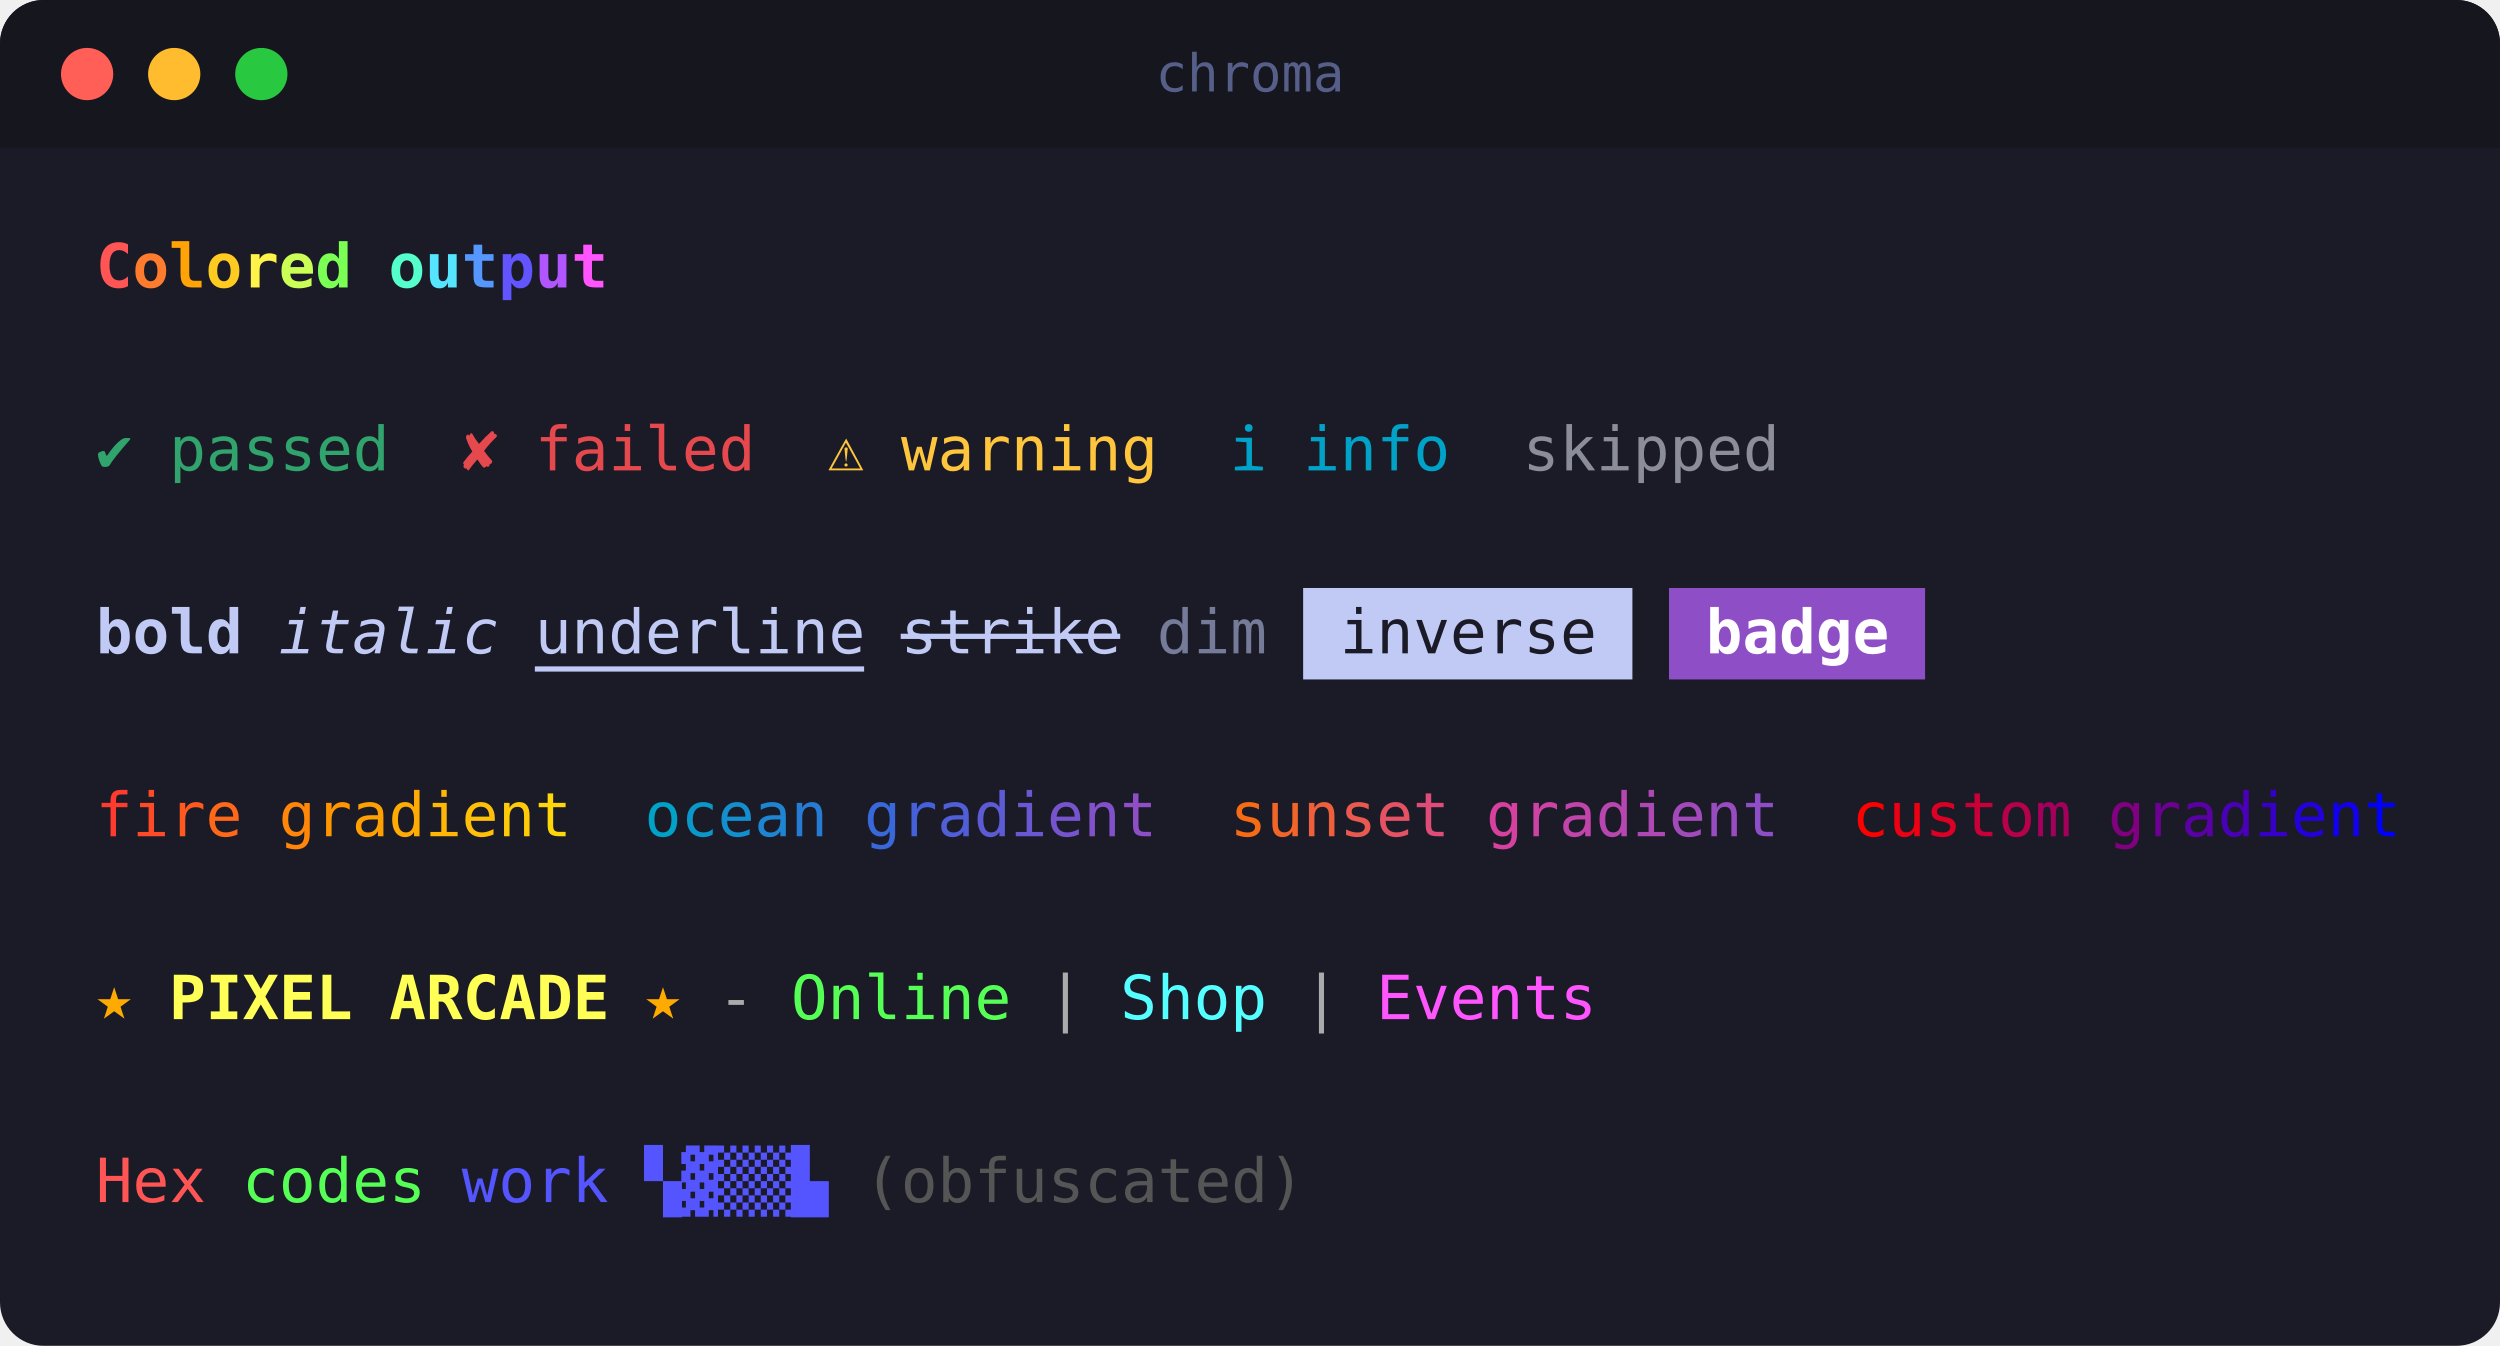
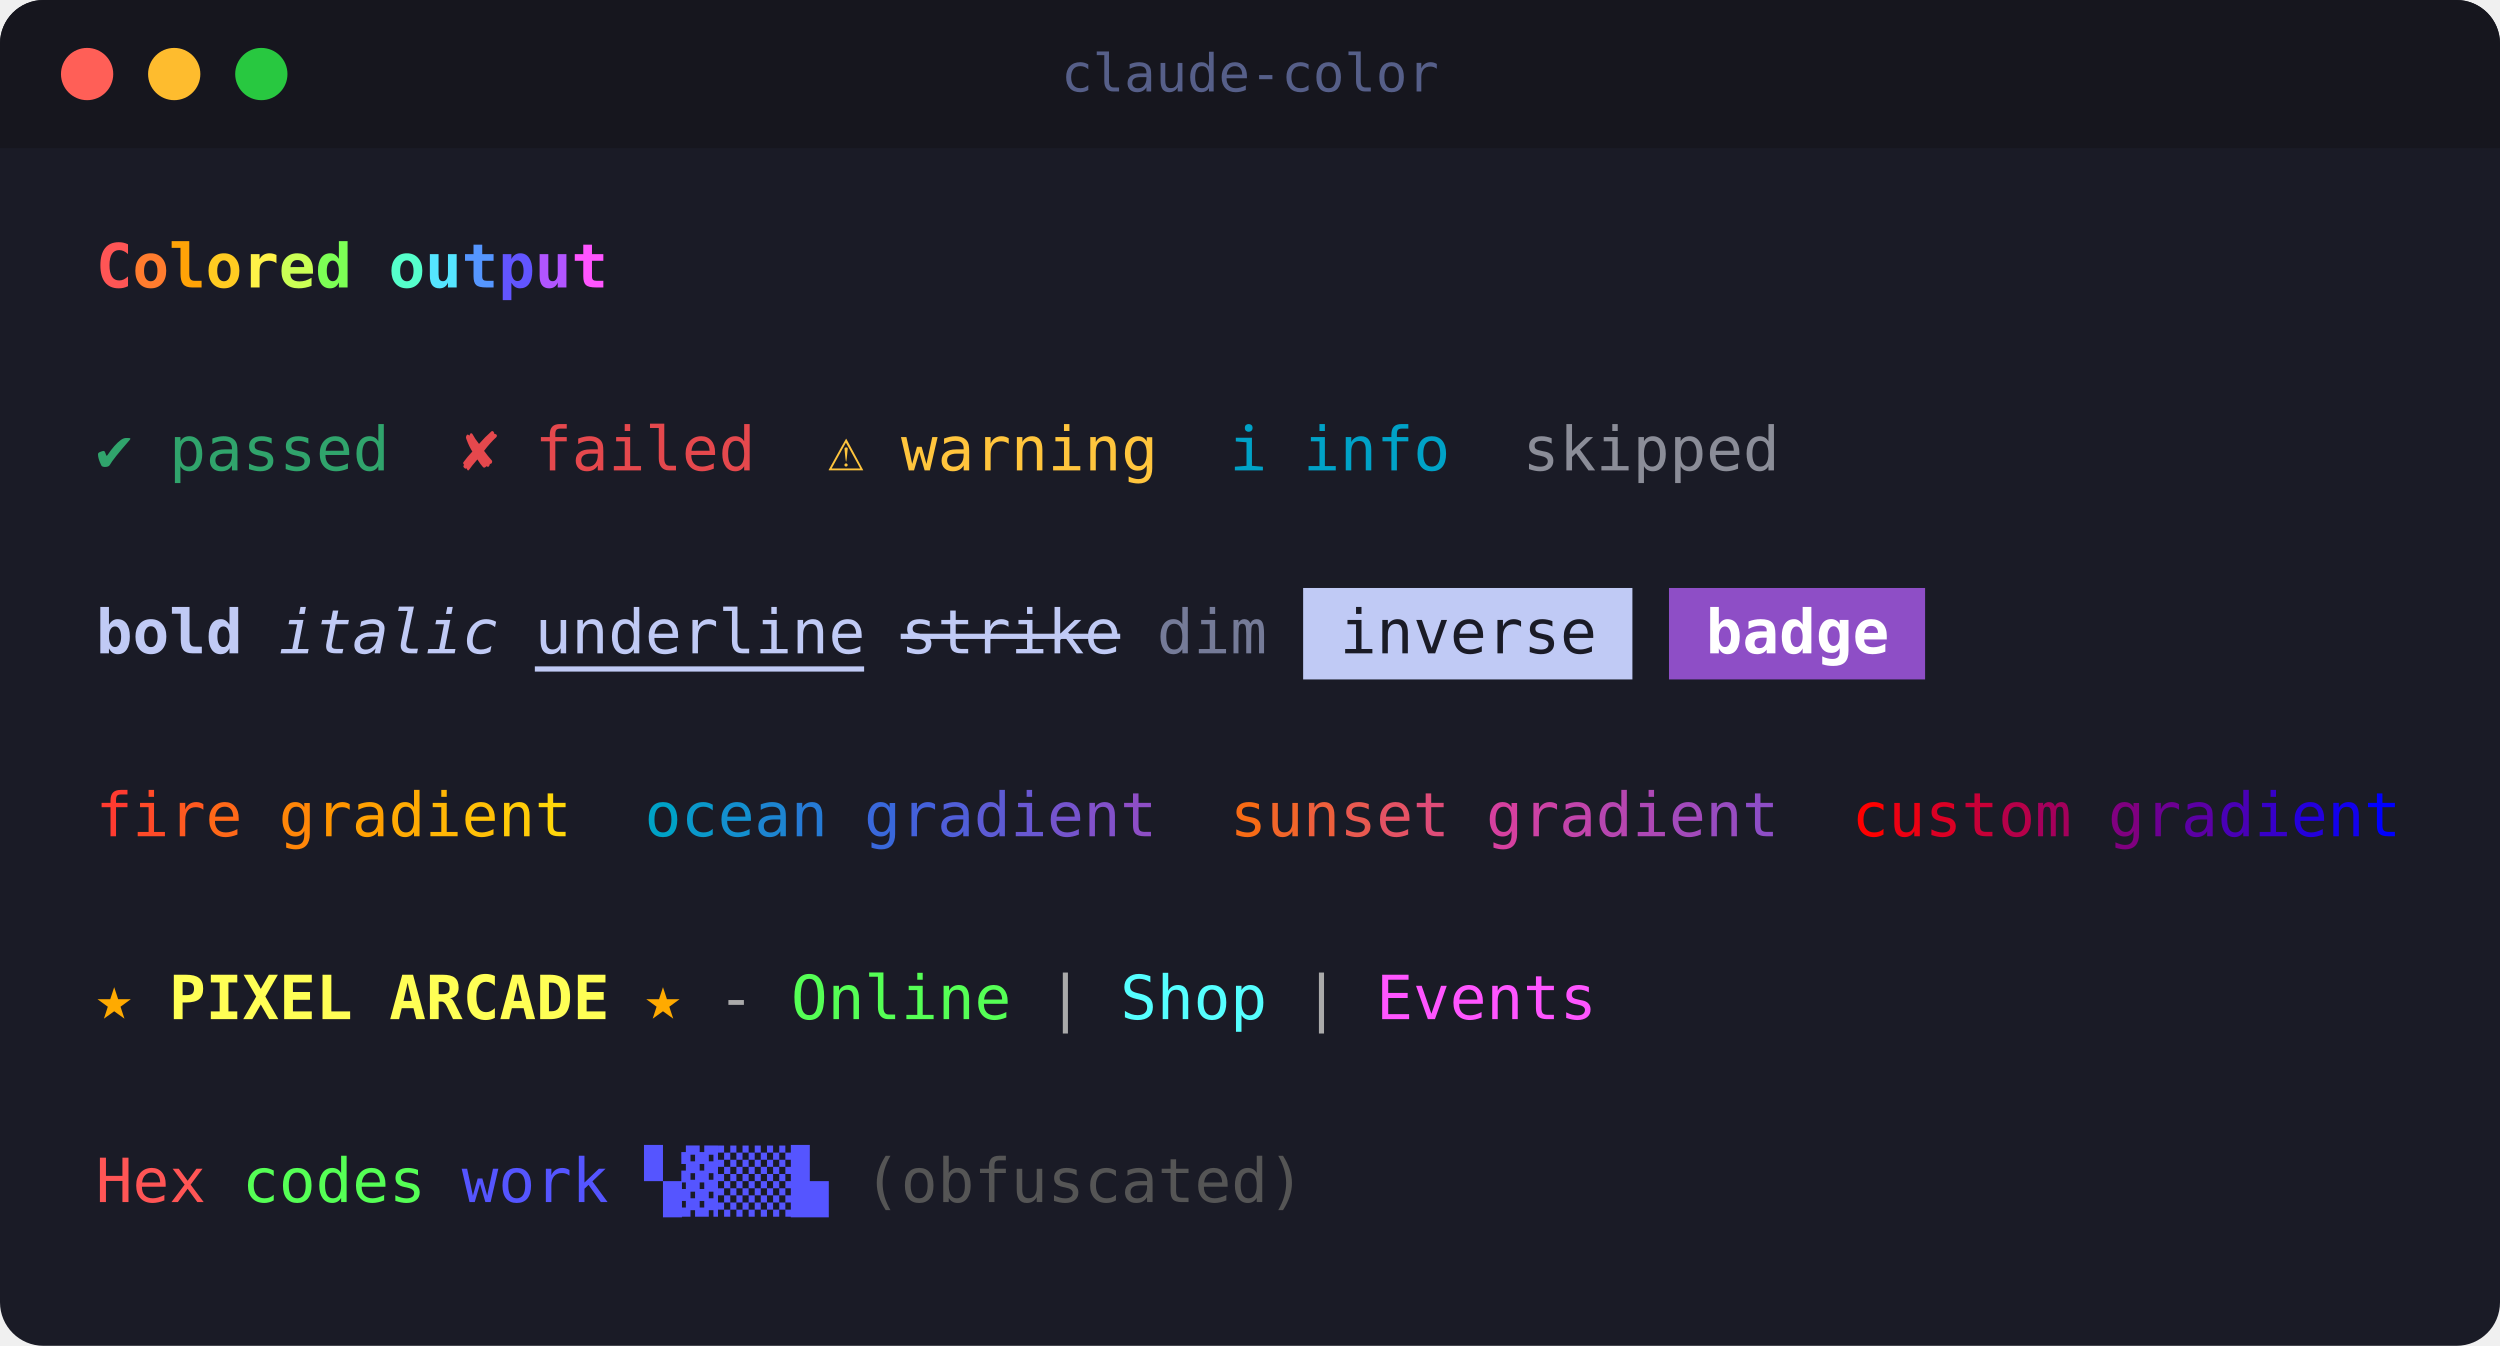
<svg xmlns="http://www.w3.org/2000/svg" width="574" height="309" viewBox="0 0 574 309" font-family="ui-monospace, SFMono-Regular, Menlo, Consolas, 'DejaVu Sans Mono', monospace" font-size="14" xml:space="preserve" style="white-space: pre">
  <rect width="100%" height="100%" rx="10" fill="#1a1b26" />
  <path d="M0 10 a10 10 0 0 1 10 -10 h554 a10 10 0 0 1 10 10 v24 h-574 z" fill="#16161e" />
  <circle cx="20" cy="17" r="6" fill="#ff5f57" />
  <circle cx="40" cy="17" r="6" fill="#febc2e" />
  <circle cx="60" cy="17" r="6" fill="#28c840" />
-   <text x="287" y="21" fill="#565f89" font-size="12" text-anchor="middle">chroma</text>
+   <text x="287" y="21" fill="#565f89" font-size="12" text-anchor="middle">claude-color</text>
  <text x="22.0" y="66" fill="#ff5555" font-weight="700">C</text>
  <text x="30.4" y="66" fill="#ff7c2e" font-weight="700">o</text>
  <text x="38.8" y="66" fill="#ffa307" font-weight="700">l</text>
  <text x="47.2" y="66" fill="#ffcb21" font-weight="700">o</text>
  <text x="55.6" y="66" fill="#fff248" font-weight="700">r</text>
  <text x="64.0" y="66" fill="#cbff55" font-weight="700">e</text>
  <text x="72.4" y="66" fill="#7cff55" font-weight="700">d</text>
  <text x="80.8" y="66" fill="#55ff7c" font-weight="700"> </text>
  <text x="89.2" y="66" fill="#55ffcb" font-weight="700">o</text>
  <text x="97.6" y="66" fill="#55e5ff" font-weight="700">u</text>
  <text x="106.0" y="66" fill="#5596ff" font-weight="700">t</text>
  <text x="114.4" y="66" fill="#6255ff" font-weight="700">p</text>
  <text x="122.8" y="66" fill="#b155ff" font-weight="700">u</text>
  <text x="131.2" y="66" fill="#ff55ff" font-weight="700">t</text>
  <text x="22.0 30.4 38.8 47.2 55.6 64.0 72.4 80.8" y="108" fill="#30a46c">✔ passed</text>
  <text x="89.2 97.6" y="108" fill="#c0caf5">  </text>
  <text x="106.0 114.4 122.8 131.2 139.6 148.0 156.4 164.8" y="108" fill="#e5484d">✘ failed</text>
  <text x="173.2 181.6" y="108" fill="#c0caf5">  </text>
  <text x="190.0 198.4 206.8 215.2 223.6 232.0 240.4 248.8 257.2" y="108" fill="#ffc53d">⚠ warning</text>
  <text x="265.6 274.0" y="108" fill="#c0caf5">  </text>
  <text x="282.4 290.8 299.2 307.6 316.0 324.4" y="108" fill="#00a2c7">ℹ info</text>
  <text x="332.8 341.2" y="108" fill="#c0caf5">  </text>
  <text x="349.6 358.0 366.4 374.8 383.2 391.6 400.0" y="108" fill="#8b8d98">skipped</text>
  <text x="22.0 30.4 38.8 47.2" y="150" fill="#c0caf5" font-weight="700">bold</text>
  <text x="55.6" y="150" fill="#c0caf5"> </text>
  <text x="64.0 72.4 80.8 89.2 97.6 106.0" y="150" fill="#c0caf5" font-style="italic">italic</text>
  <text x="114.4" y="150" fill="#c0caf5"> </text>
  <text x="122.8 131.2 139.6 148.0 156.4 164.8 173.2 181.6 190.0" y="150" fill="#c0caf5">underline</text>
  <rect x="122.8" y="153" width="75.6" height="1.2" fill="#c0caf5" />
  <text x="198.4" y="150" fill="#c0caf5"> </text>
  <text x="206.8 215.2 223.6 232.0 240.4 248.8" y="150" fill="#c0caf5">strike</text>
  <rect x="206.8" y="145.5" width="50.4" height="1.2" fill="#c0caf5" />
  <text x="257.2" y="150" fill="#c0caf5"> </text>
  <text x="265.6 274.0 282.4" y="150" fill="#c0caf5" opacity="0.55">dim</text>
  <text x="290.8" y="150" fill="#c0caf5"> </text>
  <rect x="299.2" y="135" width="75.6" height="21" fill="#c0caf5" />
  <text x="299.2 307.6 316.0 324.4 332.8 341.2 349.6 358.0 366.4" y="150" fill="#1a1b26"> inverse </text>
  <text x="374.8" y="150" fill="#c0caf5"> </text>
  <rect x="383.2" y="135" width="58.8" height="21" fill="#8e4ec6" />
  <text x="383.2 391.6 400.0 408.4 416.8 425.2 433.6" y="150" fill="#ffffff" font-weight="700"> badge </text>
  <text x="22.0" y="192" fill="#ff3b30">f</text>
  <text x="30.4" y="192" fill="#ff4a28">i</text>
  <text x="38.8" y="192" fill="#ff5920">r</text>
  <text x="47.2" y="192" fill="#ff6818">e</text>
  <text x="55.6" y="192" fill="#ff7710"> </text>
  <text x="64.0" y="192" fill="#ff8608">g</text>
  <text x="72.4" y="192" fill="#ff9500">r</text>
  <text x="80.8" y="192" fill="#ffa002">a</text>
  <text x="89.2" y="192" fill="#ffab03">d</text>
  <text x="97.6" y="192" fill="#ffb605">i</text>
  <text x="106.0" y="192" fill="#ffc007">e</text>
  <text x="114.4" y="192" fill="#ffcb08">n</text>
  <text x="122.8" y="192" fill="#ffd60a">t</text>
  <text x="131.2 139.6" y="192" fill="#c0caf5">  </text>
  <text x="148.0" y="192" fill="#00a2c7">o</text>
  <text x="156.4" y="192" fill="#0a98ca">c</text>
  <text x="164.8" y="192" fill="#138fce">e</text>
  <text x="173.2" y="192" fill="#1d85d1">a</text>
  <text x="181.6" y="192" fill="#267bd5">n</text>
  <text x="190.0" y="192" fill="#3072d8"> </text>
  <text x="198.4" y="192" fill="#3968db">g</text>
  <text x="206.8" y="192" fill="#4461db">r</text>
  <text x="215.2" y="192" fill="#505ed8">a</text>
  <text x="223.6" y="192" fill="#5d5bd4">d</text>
  <text x="232.0" y="192" fill="#6958d1">i</text>
  <text x="240.4" y="192" fill="#7554cd">e</text>
  <text x="248.8" y="192" fill="#8251ca">n</text>
  <text x="257.2" y="192" fill="#8e4ec6">t</text>
  <text x="265.6 274.0" y="192" fill="#c0caf5">  </text>
  <text x="282.4" y="192" fill="#f76b15">s</text>
  <text x="290.8" y="192" fill="#f26529">u</text>
  <text x="299.2" y="192" fill="#ee5f3c">n</text>
  <text x="307.6" y="192" fill="#e95950">s</text>
  <text x="316.0" y="192" fill="#e45264">e</text>
  <text x="324.4" y="192" fill="#df4c78">t</text>
  <text x="332.8" y="192" fill="#db468b"> </text>
  <text x="341.2" y="192" fill="#d6409f">g</text>
  <text x="349.6" y="192" fill="#cc42a5">r</text>
  <text x="358.0" y="192" fill="#c144aa">a</text>
  <text x="366.4" y="192" fill="#b746b0">d</text>
  <text x="374.8" y="192" fill="#ad48b5">i</text>
  <text x="383.2" y="192" fill="#a34abb">e</text>
  <text x="391.6" y="192" fill="#984cc0">n</text>
  <text x="400.0" y="192" fill="#8e4ec6">t</text>
  <text x="408.4 416.8" y="192" fill="#c0caf5">  </text>
  <text x="425.2" y="192" fill="#ff0000">c</text>
  <text x="433.6" y="192" fill="#ed0012">u</text>
  <text x="442.0" y="192" fill="#db0024">s</text>
  <text x="450.4" y="192" fill="#c80037">t</text>
  <text x="458.8" y="192" fill="#b60049">o</text>
  <text x="467.2" y="192" fill="#a4005b">m</text>
  <text x="475.6" y="192" fill="#92006d"> </text>
  <text x="484.0" y="192" fill="#800080">g</text>
  <text x="492.4" y="192" fill="#6d0092">r</text>
  <text x="500.8" y="192" fill="#5b00a4">a</text>
  <text x="509.2" y="192" fill="#4900b6">d</text>
  <text x="517.6" y="192" fill="#3700c8">i</text>
  <text x="526.0" y="192" fill="#2400db">e</text>
  <text x="534.4" y="192" fill="#1200ed">n</text>
  <text x="542.8" y="192" fill="#0000ff">t</text>
  <text x="22.0 30.4" y="234" fill="#ffaa00" font-weight="700">★ </text>
  <text x="38.8 47.2 55.6 64.0 72.4 80.8 89.2 97.6 106.0 114.4 122.8 131.2 139.6" y="234" fill="#ffff55" font-weight="700">PIXEL ARCADE </text>
  <text x="148.0 156.4" y="234" fill="#ffaa00" font-weight="700">★ </text>
  <text x="164.8 173.2" y="234" fill="#aaaaaa">- </text>
  <text x="181.6 190.0 198.4 206.8 215.2 223.6 232.0" y="234" fill="#55ff55">Online </text>
  <text x="240.4 248.8" y="234" fill="#aaaaaa">| </text>
  <text x="257.2 265.6 274.0 282.4 290.8" y="234" fill="#55ffff">Shop </text>
  <text x="299.2 307.6" y="234" fill="#aaaaaa">| </text>
  <text x="316.0 324.4 332.8 341.2 349.6 358.0" y="234" fill="#ff55ff">Events</text>
  <text x="22.0 30.4 38.8 47.2" y="276" fill="#ff5555">Hex </text>
  <text x="55.6 64.0 72.4 80.8 89.2 97.6" y="276" fill="#55ff55">codes </text>
  <text x="106.0 114.4 122.8 131.2 139.6" y="276" fill="#5555ff">work </text>
  <text x="148.0 156.4 164.8 173.2 181.6 190.0" y="276" fill="#5555ff">▚▓▒▒▙ </text>
  <text x="198.4 206.8 215.2 223.6 232.0 240.4 248.8 257.2 265.6 274.0 282.4 290.8" y="276" fill="#555555">(obfuscated)</text>
</svg>
